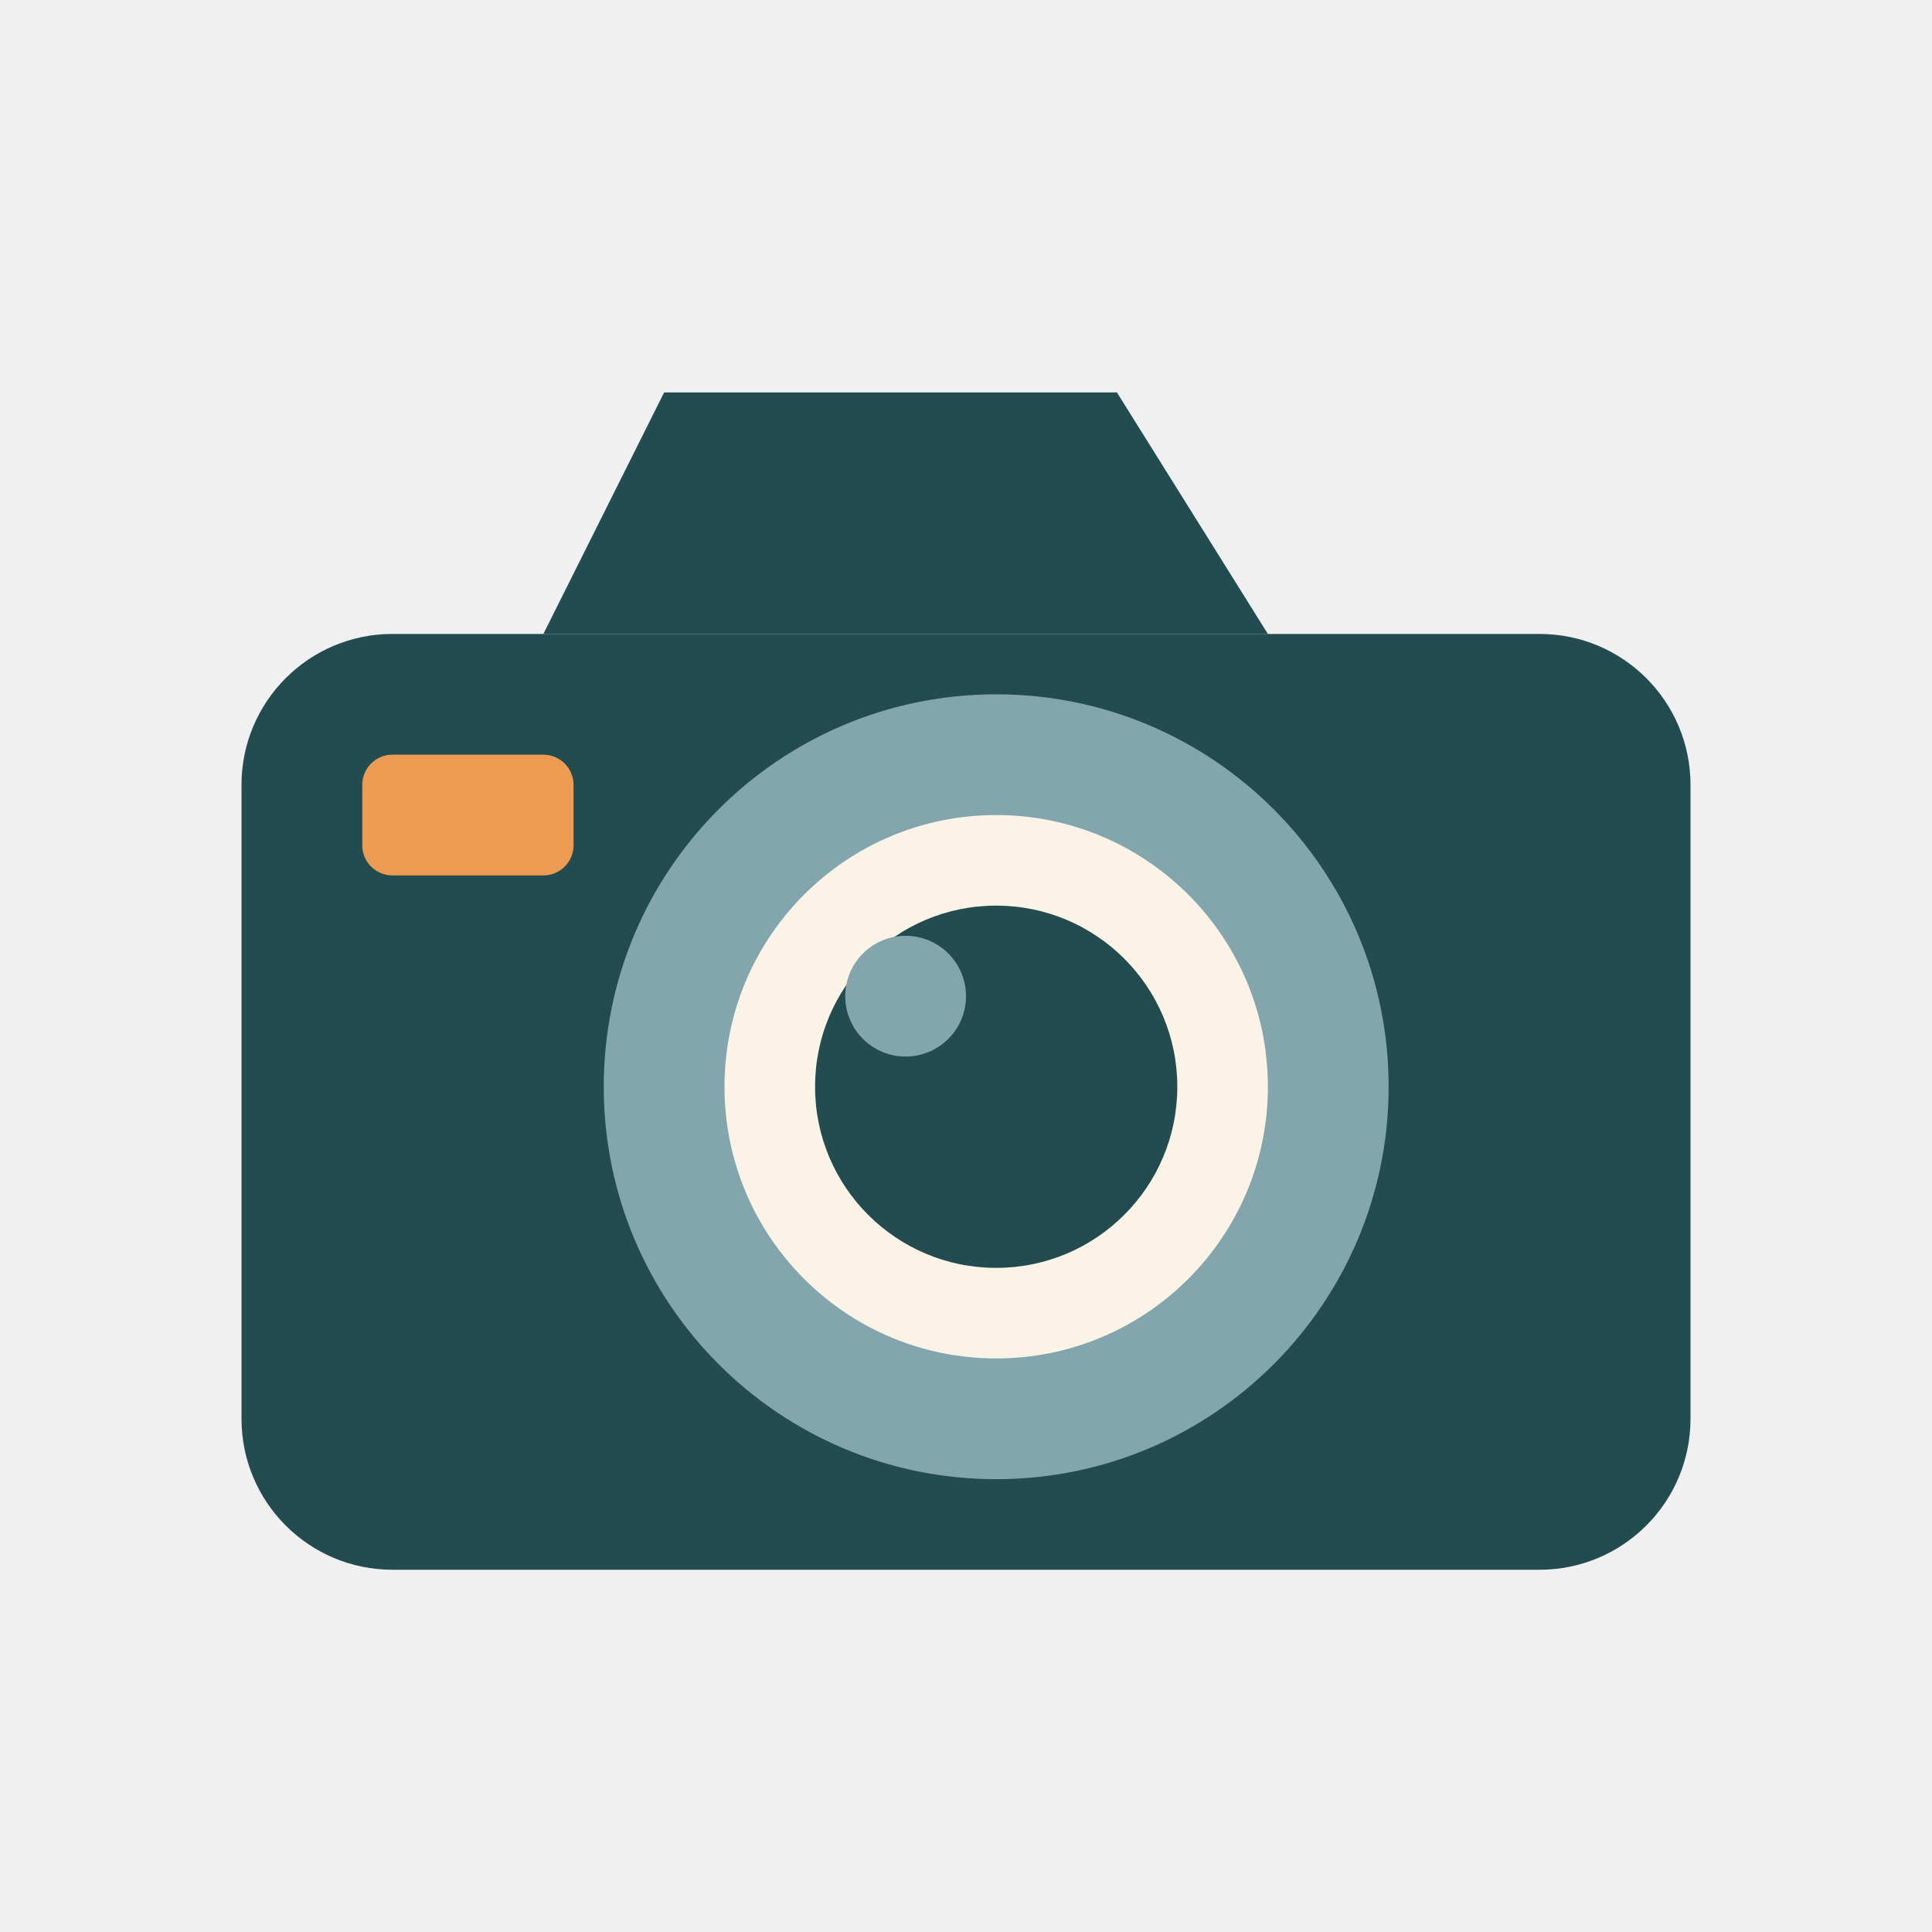
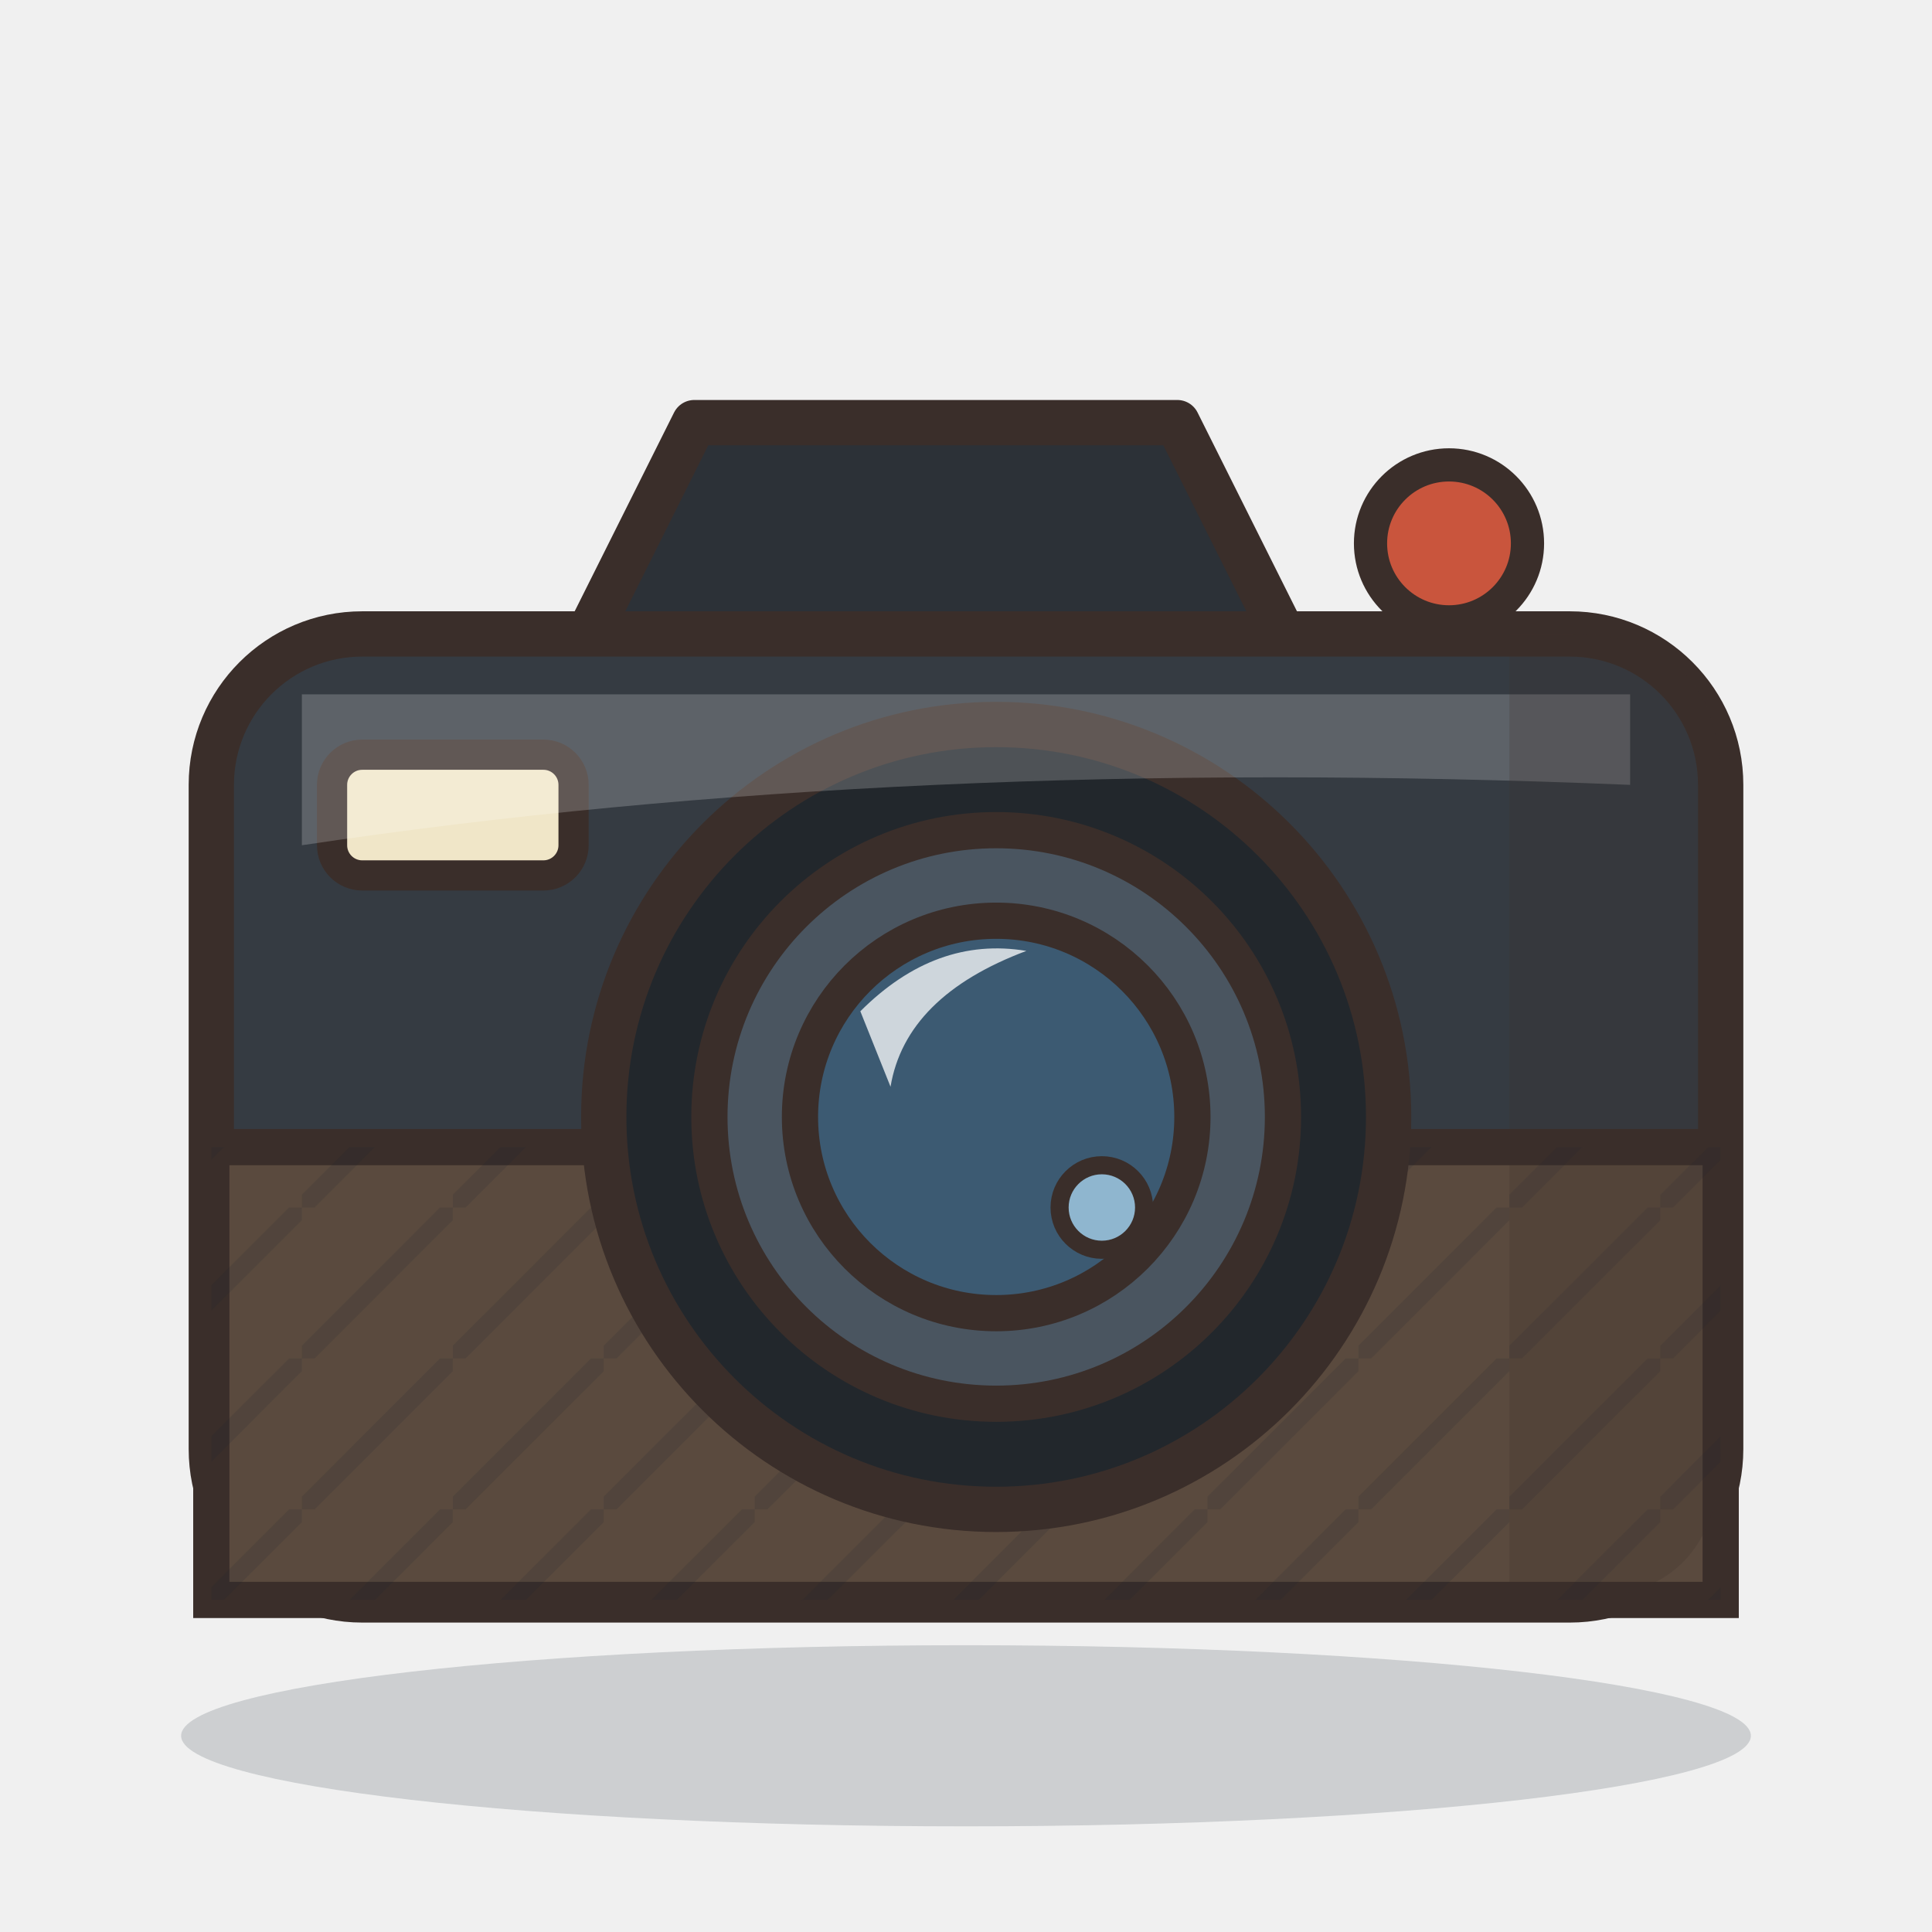
<svg xmlns="http://www.w3.org/2000/svg" viewBox="0 0 64 64" class="art-icon" aria-hidden="true" focusable="false">
-   <rect x="8" y="21" width="48" height="31" rx="5" fill="#234c50" />
-   <path d="M18 21L22 13H37L42 21Z" fill="#234c50" />
-   <circle cx="33" cy="36" r="13" fill="#83a6ae" />
-   <circle cx="33" cy="36" r="9" fill="#fbf4e6" />
-   <circle cx="33" cy="36" r="6" fill="#234c50" />
-   <circle cx="30" cy="33" r="2" fill="#83a6ae" />
-   <rect x="12" y="25" width="7" height="4" rx="1" fill="#ed9b53" />
+   <defs>
+     <linearGradient id="hy-sky-dusk" x1="0" y1="0" x2="0" y2="1">
+       <stop offset="0" stop-color="#2c3a5c" />
+       <stop offset="0.58" stop-color="#7b6380" />
+       <stop offset="1" stop-color="#e9a77a" />
+     </linearGradient>
+     <linearGradient id="hy-sky-morning" x1="0" y1="0" x2="0" y2="1">
+       <stop offset="0" stop-color="#b9d3df" />
+       <stop offset="0.58" stop-color="#d9e1d8" />
+       <stop offset="1" stop-color="#f6e7cf" />
+     </linearGradient>
+     <linearGradient id="hy-sky-day" x1="0" y1="0" x2="0" y2="1">
+       <stop offset="0" stop-color="#9cc3cf" />
+       <stop offset="0.58" stop-color="#c9dbd5" />
+       <stop offset="1" stop-color="#f3e3c4" />
+     </linearGradient>
+     <linearGradient id="hy-sky-evening" x1="0" y1="0" x2="0" y2="1">
+       <stop offset="0" stop-color="#1f2a44" />
+       <stop offset="0.58" stop-color="#4a4360" />
+       <stop offset="1" stop-color="#c7785c" />
+     </linearGradient>
+     <linearGradient id="hy-sky-golden" x1="0" y1="0" x2="0" y2="1">
+       <stop offset="0" stop-color="#e89a5c" />
+       <stop offset="0.58" stop-color="#f3bd7e" />
+       <stop offset="1" stop-color="#fde3b0" />
+     </linearGradient>
+     <linearGradient id="hy-sky-bluehour" x1="0" y1="0" x2="0" y2="1">
+       <stop offset="0" stop-color="#33476b" />
+       <stop offset="0.58" stop-color="#5f7393" />
+       <stop offset="1" stop-color="#9fb2c6" />
+     </linearGradient>
+     <linearGradient id="hy-glass-dusk" x1="0" y1="0" x2=".35" y2="1">
+       <stop offset="0" stop-color="#2c3a5c" />
+       <stop offset="0.7" stop-color="#e9a77a" />
+       <stop offset="1" stop-color="#a98875" />
+     </linearGradient>
+     <linearGradient id="hy-glass-morning" x1="0" y1="0" x2=".35" y2="1">
+       <stop offset="0" stop-color="#b9d3df" />
+       <stop offset="0.7" stop-color="#f6e7cf" />
+       <stop offset="1" stop-color="#cdccbf" />
+     </linearGradient>
+     <linearGradient id="hy-glass-day" x1="0" y1="0" x2=".35" y2="1">
+       <stop offset="0" stop-color="#9cc3cf" />
+       <stop offset="0.7" stop-color="#f3e3c4" />
+       <stop offset="1" stop-color="#c4c4af" />
+     </linearGradient>
+     <linearGradient id="hy-glass-evening" x1="0" y1="0" x2=".35" y2="1">
+       <stop offset="0" stop-color="#1f2a44" />
+       <stop offset="0.7" stop-color="#c7785c" />
+       <stop offset="1" stop-color="#8a5f57" />
+     </linearGradient>
+     <linearGradient id="hy-glass-golden" x1="0" y1="0" x2=".35" y2="1">
+       <stop offset="0" stop-color="#e89a5c" />
+       <stop offset="0.7" stop-color="#fde3b0" />
+       <stop offset="1" stop-color="#cfb38e" />
+     </linearGradient>
+     <linearGradient id="hy-glass-bluehour" x1="0" y1="0" x2=".35" y2="1">
+       <stop offset="0" stop-color="#33476b" />
+       <stop offset="0.7" stop-color="#9fb2c6" />
+       <stop offset="1" stop-color="#77889c" />
+     </linearGradient>
+     <radialGradient id="hy-glow">
+       <stop offset="0" stop-color="#ffe2a0" stop-opacity="0.85" />
+       <stop offset="0.45" stop-color="#ffc76e" stop-opacity="0.32" />
+       <stop offset="1" stop-color="#ffb45a" stop-opacity="0" />
+     </radialGradient>
+     <radialGradient id="hy-sun">
+       <stop offset="0" stop-color="#fff8e6" stop-opacity="0.95" />
+       <stop offset="0.25" stop-color="#ffe7b8" stop-opacity="0.55" />
+       <stop offset="1" stop-color="#ffd7a0" stop-opacity="0" />
+     </radialGradient>
+     <radialGradient id="hy-lamp">
+       <stop offset="0" stop-color="#fff1c8" stop-opacity="0.9" />
+       <stop offset="0.5" stop-color="#ffd27a" stop-opacity="0.25" />
+       <stop offset="1" stop-color="#ffd27a" stop-opacity="0" />
+     </radialGradient>
+     <radialGradient id="hy-vignette" cx=".45" cy=".42" r=".75">
+       <stop offset="0.55" stop-color="#1b2233" stop-opacity="0" />
+       <stop offset="1" stop-color="#1b2233" stop-opacity="0.32" />
+     </radialGradient>
+     <linearGradient id="hy-haze" x1="0" y1="0" x2="0" y2="1">
+       <stop offset="0" stop-color="#ffffff" stop-opacity="0" />
+       <stop offset="1" stop-color="#ffffff" stop-opacity="0.38" />
+     </linearGradient>
+     <linearGradient id="hy-fade" x1="0" y1="0" x2="0" y2="1">
+       <stop offset="0" stop-color="#1b2233" stop-opacity="0" />
+       <stop offset="1" stop-color="#1b2233" stop-opacity="0.3" />
+     </linearGradient>
+     <linearGradient id="hy-shine" x1="0" y1="0" x2="1" y2="1">
+       <stop offset="0" stop-color="#ffffff" stop-opacity="0.55" />
+       <stop offset="0.35" stop-color="#ffffff" stop-opacity="0" />
+       <stop offset="0.6" stop-color="#ffffff" stop-opacity="0.12" />
+       <stop offset="0.75" stop-color="#ffffff" stop-opacity="0" />
+     </linearGradient>
+     <linearGradient id="hy-facelight" x1="0" y1="0" x2="1" y2="1">
+       <stop offset="0" stop-color="#fff6e0" stop-opacity="0.2" />
+       <stop offset="0.45" stop-color="#fff6e0" stop-opacity="0" />
+       <stop offset="1" stop-color="#101a2a" stop-opacity="0.16" />
+     </linearGradient>
+     <linearGradient id="hy-ground" x1="0" y1="0" x2="0" y2="1">
+       <stop offset="0" stop-color="#000000" stop-opacity="0" />
+       <stop offset="1" stop-color="#000000" stop-opacity="0.22" />
+     </linearGradient>
+     <linearGradient id="hy-water" x1="0" y1="0" x2="0" y2="1">
+       <stop offset="0" stop-color="#9fbcc4" />
+       <stop offset="0.5" stop-color="#6f8f9b" />
+       <stop offset="1" stop-color="#41606e" />
+     </linearGradient>
+     <linearGradient id="hy-icon-hl" x1="0" y1="0" x2=".6" y2="1">
+       <stop offset="0" stop-color="#ffffff" stop-opacity="0.7" />
+       <stop offset="0.55" stop-color="#ffffff" stop-opacity="0" />
+     </linearGradient>
+     <linearGradient id="hy-chart" x1="0" y1="0" x2="0" y2="1">
+       <stop offset="0" stop-color="#2f7a68" stop-opacity="0.26" />
+       <stop offset="1" stop-color="#2f7a68" stop-opacity="0" />
+     </linearGradient>
+     <linearGradient id="hy-chart-up" x1="0" y1="0" x2="0" y2="1">
+       <stop offset="0" stop-color="#a5483a" stop-opacity="0.2" />
+       <stop offset="1" stop-color="#a5483a" stop-opacity="0" />
+     </linearGradient>
+     <linearGradient id="hy-steam" x1="0" y1="0" x2="0" y2="1">
+       <stop offset="0" stop-color="#ffffff" stop-opacity="0" />
+       <stop offset="0.5" stop-color="#ffffff" stop-opacity="0.55" />
+       <stop offset="1" stop-color="#ffffff" stop-opacity="0" />
+     </linearGradient>
+     <pattern id="hy-brick" width="16" height="8" patternUnits="userSpaceOnUse">
+       <path d="M0 .5H16M0 4.5H16M5 .5V4.5M13 4.5V8.5" stroke="#3a2018" stroke-opacity=".22" stroke-width=".7" />
+       <rect x="5.4" y=".9" width="7.2" height="3.2" fill="#000" fill-opacity=".05" />
+       <rect x="0" y="4.9" width="4.6" height="3.2" fill="#fff" fill-opacity=".06" />
+     </pattern>
+     <pattern id="hy-tile" width="6" height="6" patternUnits="userSpaceOnUse">
+       <path d="M0 .3H6M.3 0V6" stroke="#2d3a3a" stroke-opacity=".12" stroke-width=".5" />
+     </pattern>
+     <pattern id="hy-roof" width="10" height="6" patternUnits="userSpaceOnUse">
+       <path d="M0 6Q5 .8 10 6" stroke="#2a1a14" stroke-opacity=".28" stroke-width=".8" fill="none" />
+       <path d="M5 0V3" stroke="#fff" stroke-opacity=".12" stroke-width=".8" />
+     </pattern>
+     <pattern id="hy-wood" width="36" height="7" patternUnits="userSpaceOnUse">
+       <path d="M0 .4H36M22 .4V7" stroke="#3b2414" stroke-opacity=".25" stroke-width=".7" />
+       <path d="M3 3.5Q9 2.6 15 3.6" stroke="#3b2414" stroke-opacity=".1" stroke-width=".5" fill="none" />
+     </pattern>
+     <pattern id="hy-shutter" width="8" height="4" patternUnits="userSpaceOnUse">
+       <path d="M0 .5H8" stroke="#1d2433" stroke-opacity=".28" stroke-width=".8" />
+       <path d="M0 1.6H8" stroke="#fff" stroke-opacity=".14" stroke-width=".6" />
+     </pattern>
+     <pattern id="hy-hatch" width="5" height="5" patternUnits="userSpaceOnUse">
+       <path d="M-1 6L6 -1" stroke="#1d2433" stroke-opacity=".13" stroke-width=".6" />
+     </pattern>
+     <pattern id="hy-dapple" width="14" height="12" patternUnits="userSpaceOnUse">
+       <circle cx="3" cy="3" r="1.6" fill="#fff" fill-opacity=".16" />
+       <circle cx="10" cy="8" r="1.2" fill="#fff" fill-opacity=".12" />
+       <circle cx="8" cy="2" r="1" fill="#000" fill-opacity=".08" />
+       <circle cx="2" cy="9" r="1.3" fill="#000" fill-opacity=".07" />
+     </pattern>
+     <pattern id="hy-ripple" width="40" height="8" patternUnits="userSpaceOnUse">
+       <path d="M2 3H14M22 6H36" stroke="#fff" stroke-opacity=".28" stroke-width=".8" stroke-linecap="round" />
+     </pattern>
+     <pattern id="hy-grille" width="6" height="24" patternUnits="userSpaceOnUse">
+       <path d="M3 0V24" stroke="#3c4547" stroke-opacity=".7" stroke-width=".9" />
+       <path d="M0 12H6" stroke="#3c4547" stroke-opacity=".55" stroke-width=".7" />
+     </pattern>
+     <pattern id="hy-corr" width="5" height="10" patternUnits="userSpaceOnUse">
+       <path d="M1 0V10" stroke="#1d2433" stroke-opacity=".2" stroke-width="1" />
+       <path d="M3 0V10" stroke="#fff" stroke-opacity=".16" stroke-width=".8" />
+     </pattern>
+     <pattern id="hy-reed" width="3" height="6" patternUnits="userSpaceOnUse">
+       <path d="M1.5 0V6" stroke="#5a3d1c" stroke-opacity=".3" stroke-width=".7" />
+     </pattern>
+     <pattern id="hy-grass" width="9" height="6" patternUnits="userSpaceOnUse">
+       <path d="M1 6L2 2M4 6L5 1M7 6L6.5 3" stroke="#1f3a22" stroke-opacity=".2" stroke-width=".6" />
+     </pattern>
+     <pattern id="hy-paper" width="14" height="14" patternUnits="userSpaceOnUse">
+       <path d="M0 13.5H14" stroke="#7a6a50" stroke-opacity=".12" stroke-width=".6" />
+     </pattern>
+   </defs>
+   <ellipse cx="32" cy="57.5" rx="26" ry="3" fill="#2a3a44" opacity=".18" />
+   <path d="M19 22L23 14H39L43 22Z" fill="#2c3137" stroke="#3a2e2a" stroke-width="1.5" stroke-linejoin="round" stroke-linecap="round" />
+   <rect x="7" y="21" width="50" height="32" rx="5" fill="#353b42" stroke="#3a2e2a" stroke-width="1.5" />
+   <rect x="7" y="38" width="50" height="15" rx="0" fill="#5a4a3e" stroke="#3a2e2a" stroke-width="1.2" />
+   <rect x="7" y="38" width="50" height="15" fill="url(#hy-hatch)" />
+   <circle cx="33" cy="37" r="13" fill="#22272c" stroke="#3a2e2a" stroke-width="1.5" />
+   <circle cx="33" cy="37" r="9.5" fill="#4a5560" stroke="#3a2e2a" stroke-width="1.2" />
+   <circle cx="33" cy="37" r="6.5" fill="#3c5a72" stroke="#3a2e2a" stroke-width="1.2" />
+   <path d="M28.5 33.5Q31 31 34 31.5Q30 33 29.5 36Z" fill="#fff" opacity=".75" />
+   <circle cx="36.5" cy="40" r="1.4" fill="#8fb6cf" stroke="#3a2e2a" stroke-width="0.6" />
+   <rect x="11" y="25" width="8" height="4" rx="1" fill="#f0e6c8" stroke="#3a2e2a" stroke-width="1" />
+   <circle cx="48" cy="18" r="2.6" fill="#c9553d" stroke="#3a2e2a" stroke-width="1.1" />
+   <path d="M10 23H54V26Q30 25 10 28Z" fill="#fff" opacity="0.2" />
+   <path d="M50 21H52Q57 21 57 26V48Q57 53 52 53H50Z" fill="#3a2e2a" opacity="0.22" />
</svg>
